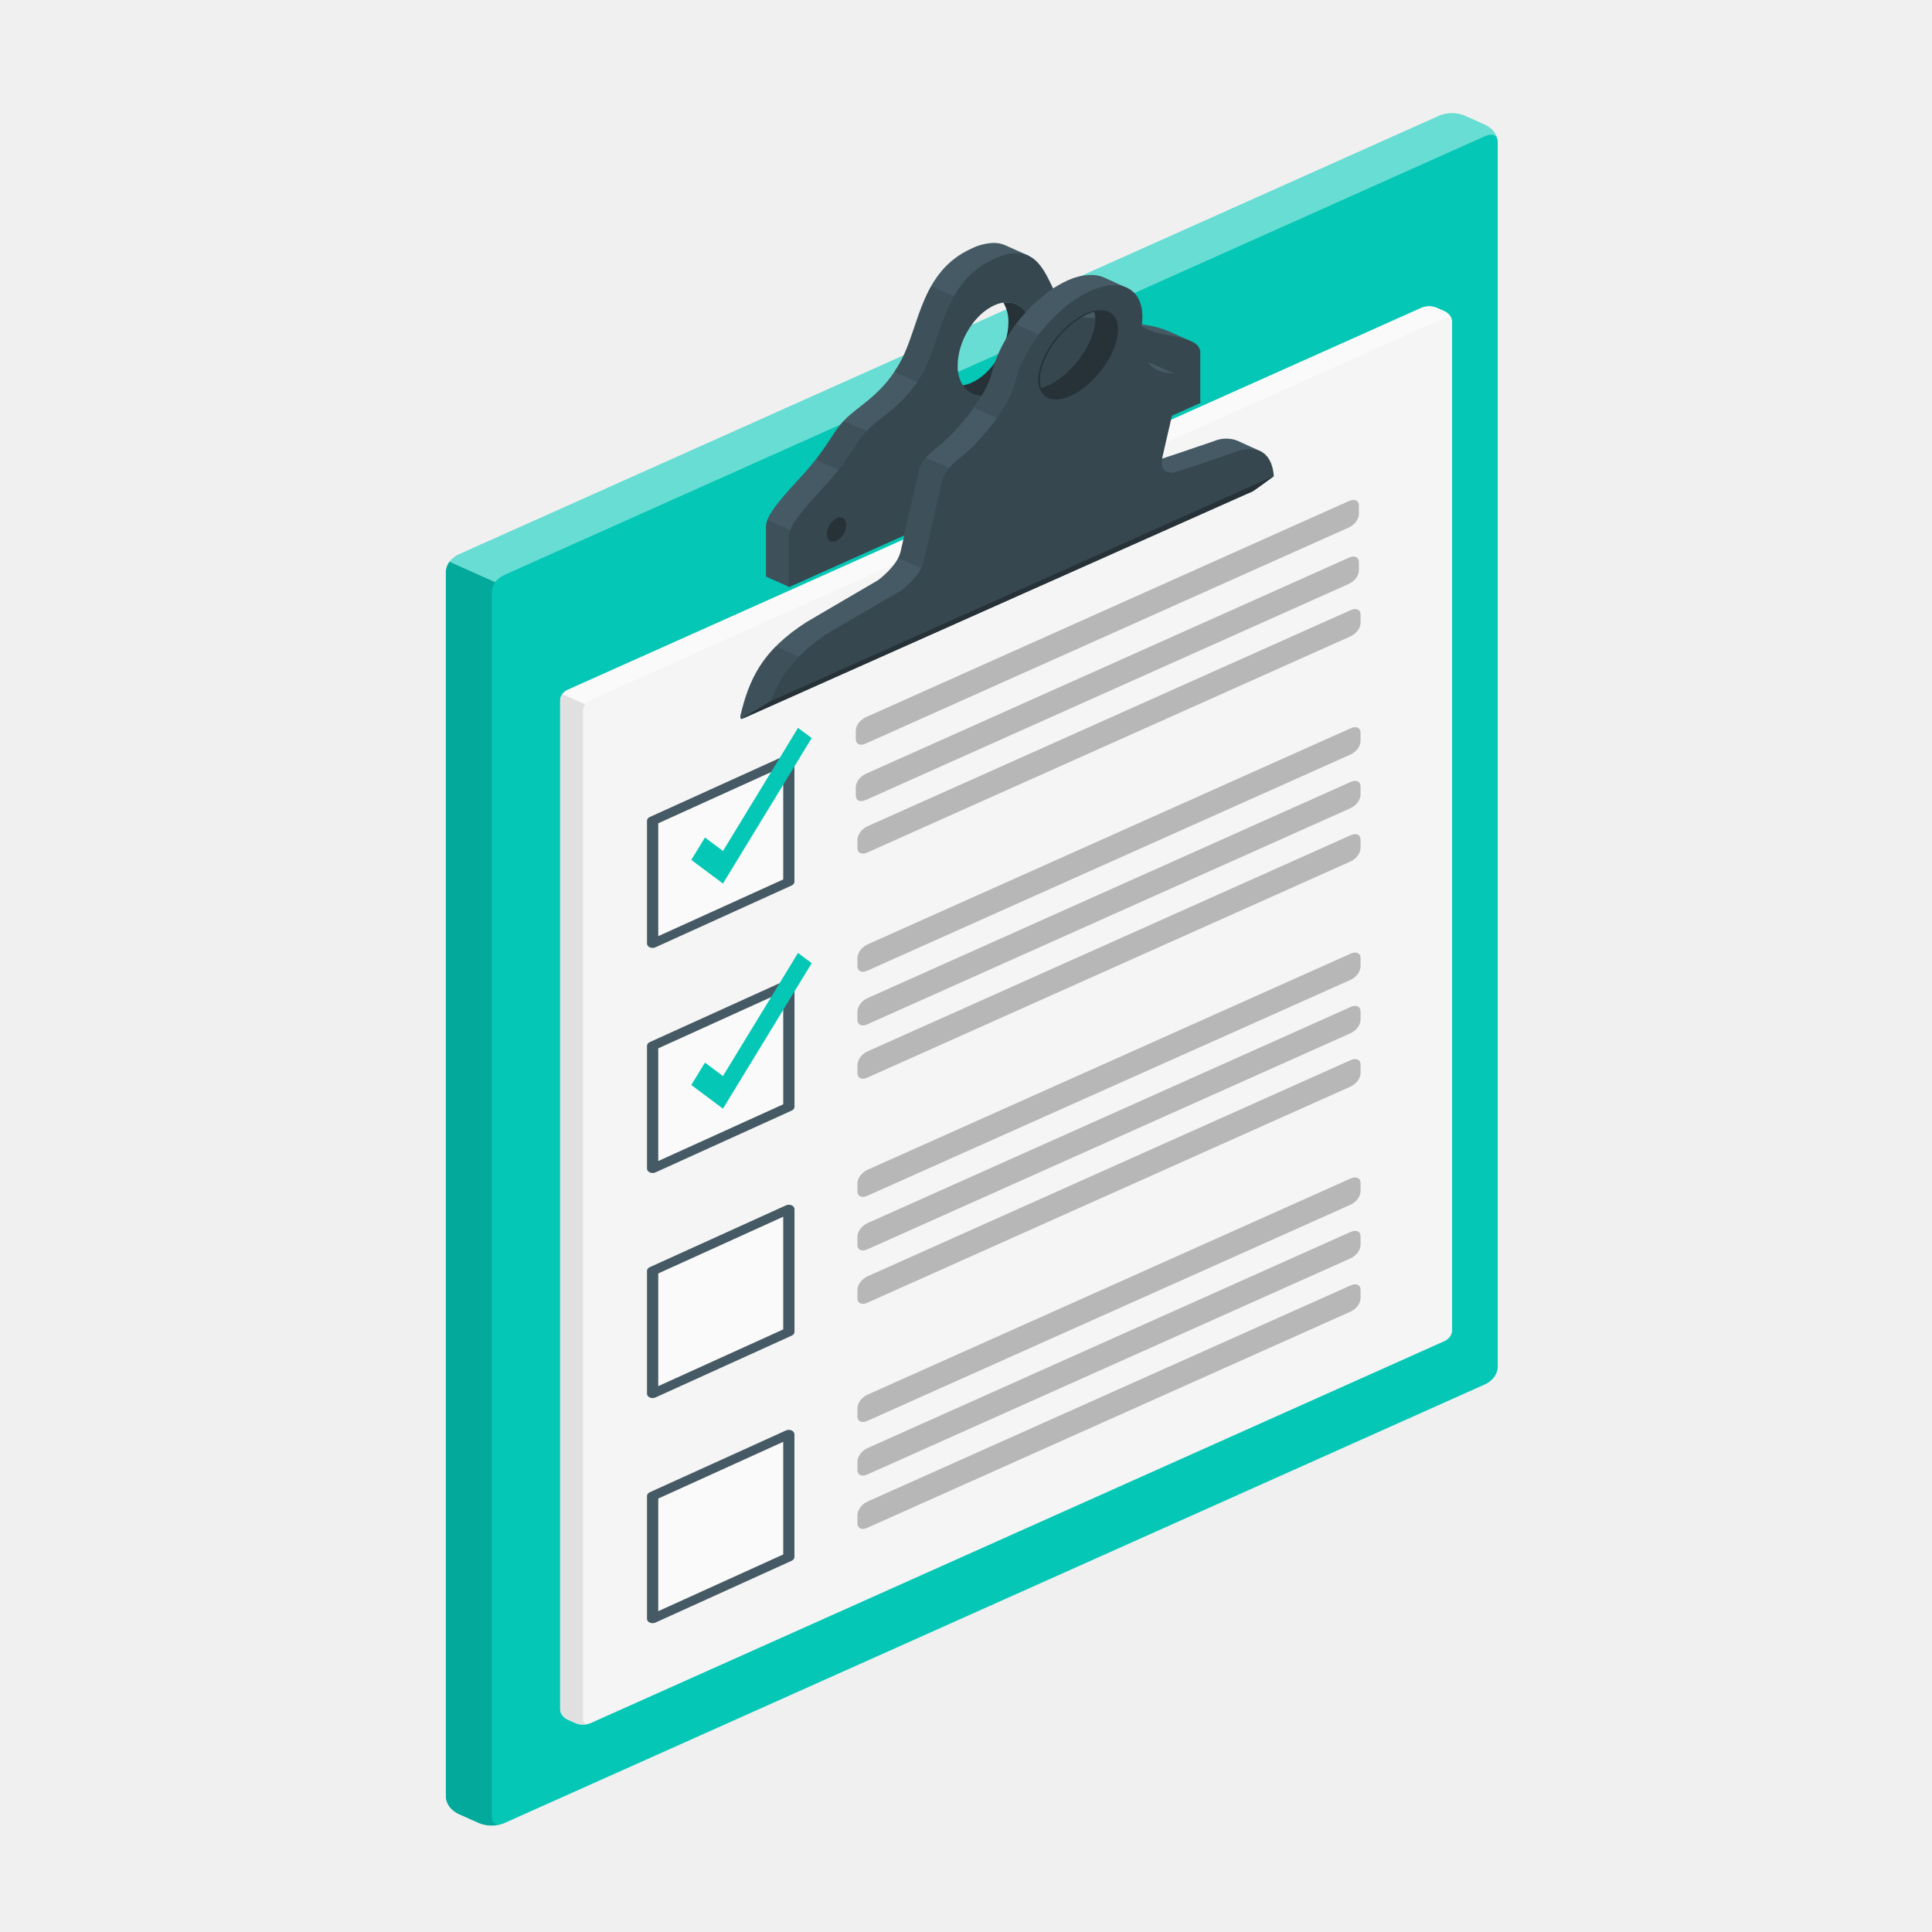
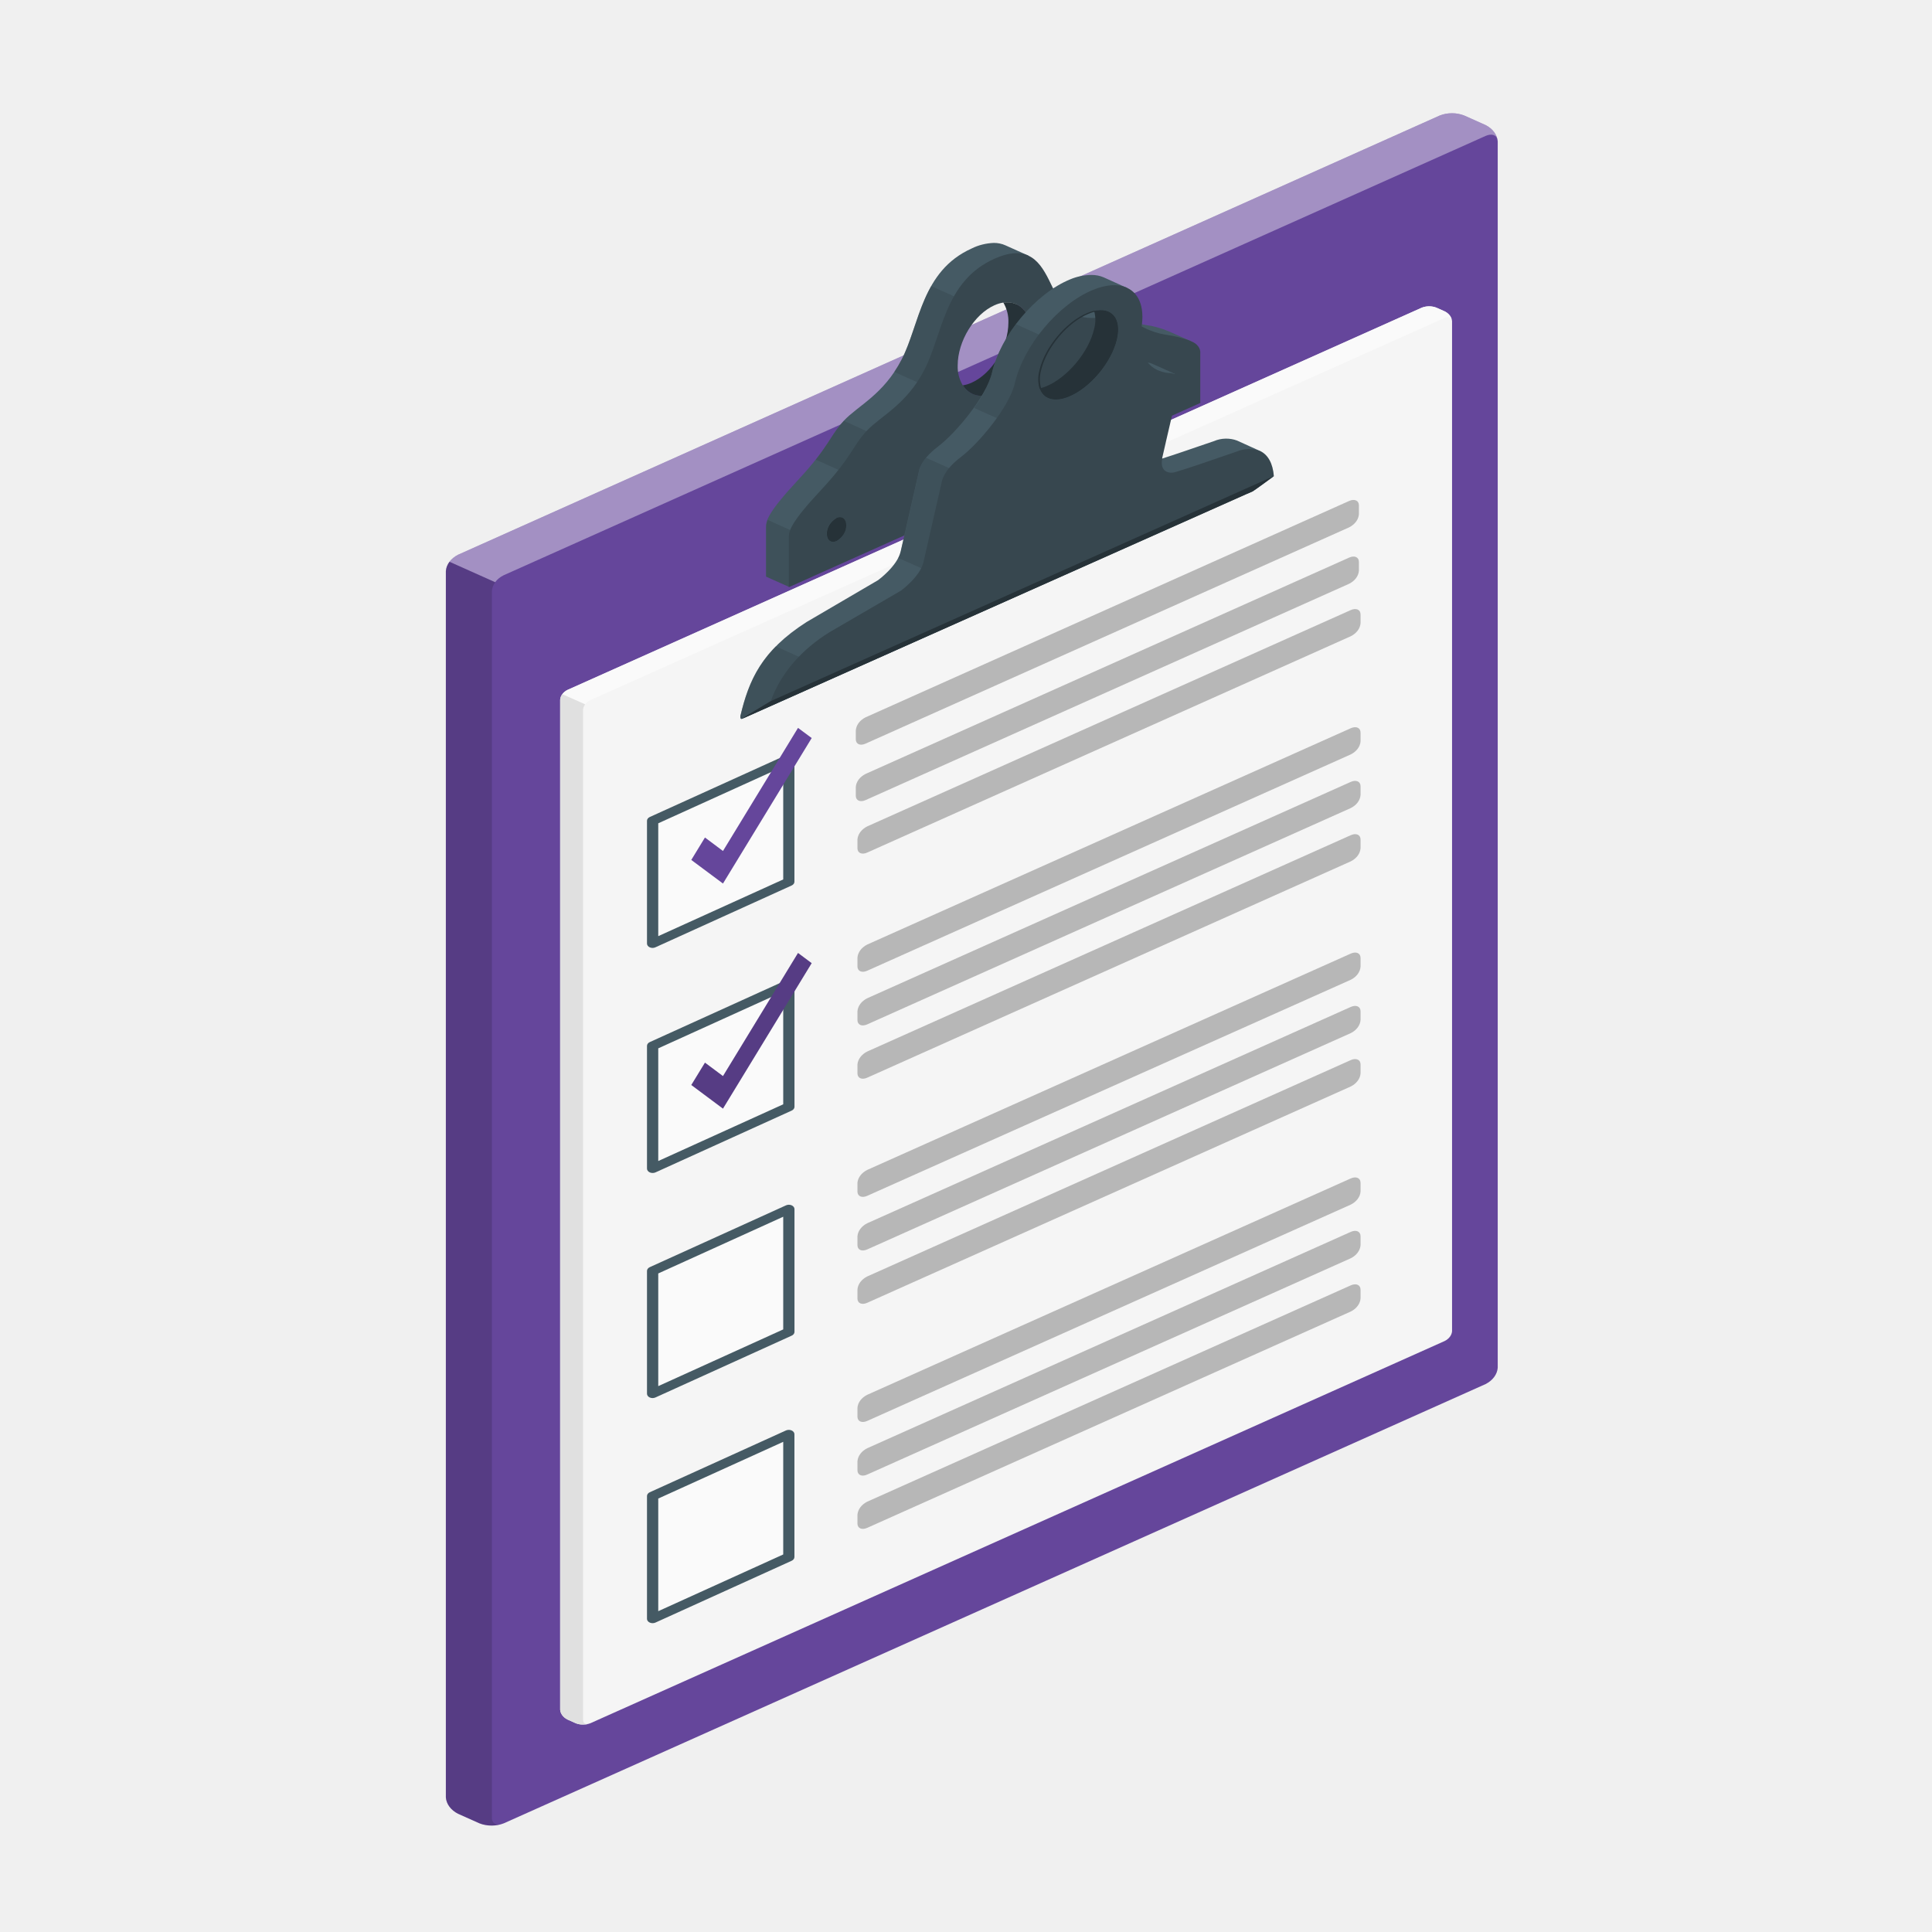
<svg xmlns="http://www.w3.org/2000/svg" width="273" height="273" viewBox="0 0 273 273" fill="none">
-   <path d="M67.741 257.645L64.726 256.295C64.224 256.043 63.806 255.702 63.506 255.3C63.206 254.898 63.032 254.447 63 253.984V80.699C63.032 80.236 63.206 79.784 63.506 79.383C63.806 78.981 64.224 78.64 64.726 78.387L203.45 16.319C203.984 16.109 204.574 16 205.172 16C205.77 16 206.36 16.109 206.894 16.319L209.917 17.669C210.417 17.923 210.833 18.265 211.131 18.666C211.43 19.067 211.602 19.518 211.635 19.98V193.265C211.602 193.728 211.43 194.178 211.131 194.58C210.833 194.981 210.417 195.323 209.917 195.577L71.186 257.645C70.652 257.855 70.062 257.964 69.463 257.964C68.865 257.964 68.275 257.855 67.741 257.645Z" fill="#04C7B6" />
+   <path d="M67.741 257.645L64.726 256.295C64.224 256.043 63.806 255.702 63.506 255.3C63.206 254.898 63.032 254.447 63 253.984V80.699C63.032 80.236 63.206 79.784 63.506 79.383C63.806 78.981 64.224 78.64 64.726 78.387L203.45 16.319C203.984 16.109 204.574 16 205.172 16C205.77 16 206.36 16.109 206.894 16.319L209.917 17.669C210.417 17.923 210.833 18.265 211.131 18.666C211.43 19.067 211.602 19.518 211.635 19.98V193.265C211.602 193.728 211.43 194.178 211.131 194.58C210.833 194.981 210.417 195.323 209.917 195.577L71.186 257.645C70.652 257.855 70.062 257.964 69.463 257.964C68.865 257.964 68.275 257.855 67.741 257.645Z" fill="#65469B" />
  <path opacity="0.4" d="M211.62 19.765C211.5 19.074 210.776 18.822 209.917 19.21L71.186 81.278C70.677 81.523 70.258 81.865 69.969 82.271L63.502 79.38C63.795 78.974 64.217 78.633 64.727 78.387L203.45 16.319C203.984 16.109 204.574 16 205.172 16C205.771 16 206.361 16.109 206.895 16.319L209.917 17.669C210.378 17.904 210.768 18.212 211.062 18.574C211.355 18.935 211.546 19.341 211.62 19.765Z" fill="white" />
  <path opacity="0.15" d="M70.891 257.755C70.86 257.77 70.825 257.781 70.788 257.786L70.613 257.835H70.541L70.223 257.896H70.183C69.496 257.997 68.787 257.953 68.131 257.767C67.999 257.729 67.872 257.684 67.749 257.631L64.734 256.3C64.235 256.045 63.819 255.704 63.521 255.302C63.222 254.901 63.049 254.451 63.016 253.988V80.697C63.036 80.232 63.209 79.778 63.517 79.378L69.984 82.269C69.682 82.668 69.518 83.12 69.507 83.582V256.879C69.489 257.13 69.582 257.378 69.769 257.582C69.879 257.684 70.024 257.76 70.188 257.801C70.351 257.841 70.526 257.844 70.692 257.81L70.891 257.755Z" fill="black" />
  <path d="M168.304 48.224L168.05 48.107L165.186 46.831C164.146 46.384 163.016 46.073 161.845 45.913C161.352 45.826 160.906 45.728 160.516 45.629C160.084 45.517 159.661 45.383 159.252 45.228L159.466 45.025L156.205 43.57C155.939 43.451 155.652 43.362 155.354 43.305C154.137 43.077 152.315 43.626 150.493 43.465C149.833 43.413 149.196 43.249 148.626 42.986C148.056 42.723 147.567 42.367 147.192 41.943C146.086 40.79 145.418 38.768 144.44 37.097L145.315 36.117L145.044 36L142.077 34.669C141.576 34.44 141.004 34.321 140.423 34.324C139.316 34.37 138.243 34.64 137.312 35.106C130.209 38.287 129.97 45.839 127.409 50.801C124.847 55.763 121.228 57.323 119.255 59.431C117.282 61.539 117.147 63.129 112.78 67.814C108.413 72.499 108.238 73.621 108.238 74.503V81.456L111.467 82.898L169.609 56.879L168.304 48.224ZM115.007 75.02C114.251 75.353 113.631 74.903 113.631 73.997C113.622 73.564 113.742 73.136 113.981 72.745C114.219 72.354 114.57 72.01 115.007 71.741C115.763 71.402 116.375 71.864 116.375 72.77C116.383 73.203 116.263 73.63 116.023 74.021C115.783 74.411 115.43 74.753 114.991 75.02H115.007ZM140.534 55.51C138.625 56.367 136.954 55.88 136.055 54.45C133.804 54.789 132.126 53.1 132.126 50.203C132.126 46.788 134.449 42.984 137.312 41.702C137.679 41.495 138.102 41.356 138.55 41.297C138.997 41.239 139.456 41.262 139.89 41.365C140.324 41.468 140.721 41.648 141.05 41.89C141.378 42.133 141.629 42.432 141.783 42.763C144.042 42.417 145.713 44.1 145.713 47.01C145.713 50.425 143.398 54.228 140.534 55.51ZM159.84 54.949C159.085 55.288 158.472 54.832 158.472 53.932C158.461 53.501 158.579 53.074 158.817 52.683C159.054 52.293 159.404 51.95 159.84 51.682C160.636 51.343 161.216 51.799 161.216 52.706C161.227 53.137 161.108 53.564 160.869 53.953C160.63 54.342 160.278 54.683 159.84 54.949Z" fill="#455A64" />
  <path opacity="0.5" d="M114.697 76.259L108.477 73.467C108.333 73.815 108.263 74.179 108.27 74.545V81.499L111.5 82.941L114.729 81.493L114.697 76.259Z" fill="#37474F" />
  <path opacity="0.5" d="M121.154 67.589L124.384 61.806L119.253 59.47C117.742 61.085 117.304 62.386 115.276 64.956L121.154 67.589Z" fill="#37474F" />
  <path opacity="0.5" d="M134.082 56.02L134.504 54.337C133.072 53.868 132.117 52.377 132.117 50.2C132.117 47.297 133.796 44.123 136.095 42.446L131.584 40.43C129.675 43.802 128.967 47.778 127.408 50.798C127.1 51.398 126.752 51.984 126.366 52.555L134.082 56.02Z" fill="#37474F" />
  <path d="M168.307 48.224L168.052 48.106C167.102 47.761 166.1 47.509 165.069 47.354C163.376 47.115 161.801 46.518 160.519 45.628C160.196 45.396 159.845 45.19 159.469 45.012C159.197 44.889 158.902 44.8 158.594 44.747C156.637 44.383 153.073 46.035 150.512 43.465L150.432 43.385C148.643 41.535 147.99 37.35 145.31 36.123L145.039 36.006C143.933 35.605 142.494 35.679 140.529 36.554C133.425 39.735 133.186 47.286 130.625 52.249C128.064 57.211 124.444 58.771 122.471 60.879C120.499 62.987 120.371 64.577 115.996 69.262C111.621 73.947 111.462 75.069 111.462 75.951V82.966L169.603 56.946V49.974C169.646 49.614 169.544 49.253 169.312 48.94C169.08 48.627 168.729 48.377 168.307 48.224ZM118.192 76.462C117.396 76.801 116.823 76.345 116.823 75.439C116.813 75.007 116.932 74.579 117.169 74.188C117.406 73.796 117.756 73.453 118.192 73.183C118.987 72.844 119.56 73.306 119.56 74.212C119.575 74.642 119.461 75.069 119.228 75.459C118.994 75.849 118.648 76.193 118.216 76.462H118.192ZM140.513 55.504C138.604 56.36 136.933 55.873 136.034 54.443C135.529 53.562 135.287 52.603 135.326 51.639C135.326 48.224 137.649 44.42 140.513 43.138C140.9 42.959 141.322 42.83 141.762 42.756C144.021 42.41 145.691 44.093 145.691 47.003C145.715 50.424 143.4 54.227 140.537 55.51L140.513 55.504ZM163.049 56.385C162.253 56.724 161.673 56.268 161.673 55.368C161.661 54.936 161.779 54.508 162.018 54.117C162.257 53.727 162.61 53.385 163.049 53.118C163.844 52.779 164.417 53.235 164.417 54.141C164.431 54.571 164.317 54.998 164.084 55.388C163.851 55.778 163.505 56.121 163.073 56.391L163.049 56.385Z" fill="#37474F" />
  <path d="M145.712 47.01C145.712 50.425 143.397 54.229 140.534 55.511C138.625 56.368 136.954 55.881 136.055 54.45C136.499 54.379 136.924 54.249 137.312 54.068C140.176 52.786 142.491 48.983 142.491 45.568C142.53 44.603 142.288 43.645 141.783 42.763C144.042 42.418 145.712 44.131 145.712 47.01Z" fill="#263238" />
  <path d="M118.213 76.457C117.417 76.796 116.837 76.34 116.837 75.44C116.827 75.007 116.946 74.579 117.185 74.187C117.424 73.796 117.775 73.453 118.213 73.184C118.969 72.845 119.581 73.307 119.581 74.213C119.591 74.644 119.473 75.07 119.236 75.459C118.998 75.848 118.648 76.19 118.213 76.457Z" fill="#263238" />
  <path d="M163.06 56.394C162.265 56.733 161.692 56.277 161.692 55.377C161.681 54.944 161.799 54.516 162.037 54.125C162.274 53.734 162.624 53.39 163.06 53.121C163.856 52.782 164.436 53.244 164.436 54.15C164.447 54.581 164.328 55.008 164.089 55.397C163.85 55.787 163.498 56.128 163.06 56.394Z" fill="#263238" />
  <path d="M80.188 97.486L200.91 43.474C201.231 43.349 201.585 43.284 201.944 43.284C202.303 43.284 202.657 43.349 202.978 43.474L204.148 43.998C204.448 44.15 204.698 44.355 204.878 44.596C205.058 44.837 205.162 45.107 205.182 45.385V188.101C205.162 188.379 205.058 188.649 204.878 188.89C204.698 189.131 204.448 189.336 204.148 189.488L83.426 243.5C83.105 243.624 82.751 243.689 82.392 243.689C82.033 243.689 81.678 243.624 81.358 243.5L80.188 242.976C79.888 242.823 79.637 242.619 79.458 242.378C79.278 242.137 79.174 241.867 79.154 241.589V98.873C79.175 98.595 79.28 98.325 79.459 98.084C79.639 97.844 79.888 97.638 80.188 97.486Z" fill="#F5F5F5" />
  <path d="M205.134 45.143C205.007 44.816 204.609 44.711 204.14 44.921L83.418 98.933C83.108 99.084 82.856 99.297 82.686 99.549L79.457 98.106C79.624 97.853 79.877 97.64 80.188 97.49L200.91 43.478C201.229 43.351 201.582 43.284 201.94 43.284C202.299 43.284 202.652 43.351 202.971 43.478L204.14 43.996C204.396 44.126 204.616 44.294 204.787 44.491C204.958 44.688 205.076 44.91 205.134 45.143Z" fill="#FAFAFA" />
  <path d="M83.171 243.584C83.048 243.621 82.92 243.648 82.789 243.664H82.591C82.382 243.683 82.171 243.683 81.962 243.664C81.832 243.648 81.704 243.621 81.58 243.584L81.35 243.498L80.188 242.98C79.887 242.828 79.637 242.623 79.457 242.382C79.277 242.141 79.174 241.871 79.154 241.593V98.877C79.163 98.598 79.267 98.325 79.456 98.088L82.686 99.53C82.502 99.77 82.399 100.041 82.384 100.319V243.035C82.384 243.473 82.718 243.689 83.171 243.584Z" fill="#E0E0E0" />
  <path d="M177.974 63.692L174.792 62.25C174.286 62.06 173.728 61.967 173.166 61.98C172.603 61.993 172.053 62.111 171.562 62.324C167.808 63.606 166.185 64.173 164.244 64.79L162.844 65.227C162.088 65.461 160.569 65.264 161.038 63.211L166.026 52.8H165.954L162.772 51.382C162.611 51.308 162.433 51.26 162.247 51.24C162.131 51.233 162.014 51.233 161.897 51.24C159.853 51.203 159.272 40.995 159.256 40.681L159.113 40.619L155.979 39.201C155.436 38.963 154.821 38.842 154.197 38.85C153.162 38.871 152.147 39.082 151.238 39.467C146.33 41.464 141.374 47.382 140.165 52.695C139.369 56.048 135.05 61.208 132.536 63.107C130.023 65.005 129.848 66.596 129.848 66.596L127.891 75.189L127.262 77.938C126.801 79.991 124.08 81.976 124.08 81.976L113.962 87.9C107.598 91.98 105.832 96.098 104.615 101.196V101.233C104.615 101.412 104.615 101.535 104.726 101.584C104.743 101.592 104.762 101.596 104.782 101.596C104.802 101.596 104.821 101.592 104.838 101.584L106.134 101.011L175.802 69.875C176.134 69.699 176.363 69.429 176.439 69.123C176.837 67.274 178.03 63.779 178.03 63.779L177.974 63.692ZM157.833 47.918C157.085 51.185 154.046 54.828 151.023 56.055C148.939 56.899 147.42 56.375 146.911 54.89C146.536 55.004 146.13 55.043 145.731 55.003C145.332 54.963 144.952 54.846 144.628 54.661C143.657 54.045 152.535 42.265 153.259 42.524C153.608 42.664 153.912 42.864 154.146 43.108C154.38 43.353 154.539 43.636 154.611 43.936C157.085 43.35 158.501 44.984 157.833 47.918Z" fill="#455A64" />
  <path opacity="0.5" d="M114.694 93.611L109.619 91.336C106.667 94.338 105.49 97.501 104.615 101.168V101.205C104.615 101.384 104.615 101.507 104.726 101.557C104.743 101.564 104.762 101.568 104.782 101.568C104.802 101.568 104.821 101.564 104.838 101.557L108.815 99.091L114.694 93.611Z" fill="#37474F" />
  <path opacity="0.5" d="M126.939 78.842L134.099 82.041L137.328 67.586L130.877 64.701C130.364 65.273 130.019 65.925 129.867 66.612L127.91 75.205L127.281 77.954C127.202 78.257 127.087 78.554 126.939 78.842Z" fill="#37474F" />
  <path opacity="0.5" d="M143.558 45.808C141.922 47.94 140.776 50.276 140.169 52.712C139.66 54.447 138.807 56.111 137.64 57.644L143.781 60.393L146.827 54.931C146.464 55.032 146.074 55.063 145.691 55.021C145.309 54.979 144.945 54.866 144.632 54.691C144.131 54.383 146.223 51.116 148.498 48.046L143.558 45.808Z" fill="#37474F" />
  <path d="M178.03 63.71H177.982C177.481 63.528 176.932 63.44 176.379 63.454C175.826 63.468 175.285 63.583 174.8 63.79C170.195 65.362 168.802 65.88 166.05 66.718C165.318 66.946 163.847 66.761 164.228 64.832C164.225 64.789 164.225 64.746 164.228 64.703L164.857 61.953L166.599 54.464C166.599 54.464 166.997 53.286 165.986 52.842H165.915C165.666 52.753 165.394 52.706 165.119 52.707C164.532 52.653 163.968 52.496 163.47 52.25C162.971 52.003 162.551 51.673 162.24 51.283C161.695 50.657 161.319 49.952 161.133 49.211C160.947 48.469 160.955 47.706 161.158 46.968C161.89 43.756 161.086 41.506 159.249 40.668L159.106 40.6C157.92 40.113 156.329 40.193 154.468 40.951C149.56 42.949 144.604 48.866 143.395 54.18C142.599 57.533 138.28 62.693 135.766 64.591C133.253 66.49 133.078 68.081 133.078 68.081L131.121 76.674L130.492 79.423C130.031 81.476 127.31 83.46 127.31 83.46L117.232 89.323C113.191 91.815 110.275 95.236 108.903 99.093C108.903 99.093 105.109 101.374 104.87 101.559L106.166 100.986L176.033 69.862C176.033 69.862 176.829 69.523 177.012 69.437C177.195 69.35 180.003 67.291 180.003 67.291C179.868 65.516 179.199 64.252 178.03 63.71ZM157.841 47.917C157.093 51.184 154.054 54.827 151.032 56.054C148.947 56.898 147.428 56.374 146.919 54.889C146.693 54.053 146.693 53.191 146.919 52.355C147.667 49.088 150.713 45.445 153.736 44.225C154.016 44.108 154.309 44.011 154.611 43.935C157.093 43.349 158.509 44.983 157.841 47.917Z" fill="#37474F" />
  <path d="M157.837 47.914C157.089 51.181 154.05 54.824 151.027 56.051C148.943 56.895 147.424 56.371 146.915 54.886C147.219 54.811 147.514 54.716 147.798 54.602C150.821 53.369 153.867 49.732 154.607 46.465C154.837 45.63 154.837 44.767 154.607 43.932C157.089 43.346 158.505 44.98 157.837 47.914Z" fill="#263238" />
  <path d="M154.92 44.07C155.204 44.056 155.488 44.1 155.745 44.196C156.001 44.292 156.221 44.438 156.384 44.619C157.632 46 156.431 49.513 155.914 50.635C155.19 52.201 150.505 55.869 149.216 55.869C148.79 55.815 148.383 55.694 148.019 55.513C147.655 55.333 147.343 55.098 147.1 54.821C146.888 54.007 146.888 53.169 147.1 52.355C147.84 49.131 150.855 45.531 153.814 44.342C154.068 44.23 154.334 44.138 154.61 44.064H154.888M154.888 43.91H154.57C154.268 43.986 153.975 44.083 153.695 44.2C150.672 45.433 147.625 49.063 146.878 52.331C146.651 53.166 146.651 54.029 146.878 54.864C147.137 55.166 147.475 55.422 147.869 55.617C148.264 55.813 148.706 55.942 149.169 55.998C150.569 55.998 155.278 52.3 156.033 50.666C156.789 49.033 158.42 43.885 154.856 43.885L154.888 43.91Z" fill="#263238" />
  <path d="M104.836 101.564L175.999 69.861L176.986 69.436C177.161 69.356 179.977 67.284 179.977 67.284L108.861 99.092C108.861 99.092 104.549 101.675 104.836 101.564Z" fill="#263238" />
  <path d="M92.219 115.984L111.47 107.243V124.596L92.219 133.331V115.984Z" fill="#FAFAFA" />
  <path d="M93.014 116.336V132.283L110.673 124.269V108.322L93.014 116.336ZM92.218 133.947C92.079 133.946 91.943 133.919 91.821 133.867C91.699 133.813 91.599 133.734 91.529 133.64C91.459 133.546 91.422 133.439 91.423 133.331V115.984C91.421 115.876 91.457 115.77 91.525 115.676C91.594 115.581 91.693 115.503 91.813 115.448L111.063 106.713C111.184 106.659 111.321 106.63 111.461 106.63C111.601 106.63 111.738 106.659 111.859 106.713C111.979 106.767 112.079 106.844 112.149 106.937C112.218 107.03 112.256 107.136 112.256 107.243V124.596C112.256 124.703 112.218 124.809 112.149 124.902C112.079 124.995 111.979 125.072 111.859 125.126L92.608 133.861C92.49 133.915 92.356 133.945 92.218 133.947Z" fill="#455A64" />
  <path d="M120.928 103.231V104.463C120.928 105.148 121.548 105.425 122.304 105.08L190.636 74.517C191.037 74.314 191.371 74.041 191.612 73.72C191.852 73.399 191.992 73.038 192.02 72.668V71.404C192.02 70.726 191.399 70.449 190.636 70.788L122.304 101.363C121.9 101.567 121.565 101.843 121.325 102.168C121.086 102.493 120.95 102.857 120.928 103.231Z" fill="#B7B7B7" />
  <path d="M120.928 111.21V112.443C120.928 113.121 121.548 113.398 122.304 113.059L190.636 82.49C191.038 82.288 191.373 82.015 191.613 81.694C191.854 81.373 191.993 81.012 192.02 80.641V79.408C192.02 78.724 191.399 78.446 190.636 78.792L122.304 109.36C121.903 109.563 121.57 109.836 121.331 110.158C121.092 110.479 120.954 110.839 120.928 111.21Z" fill="#B7B7B7" />
  <path d="M121.16 118.624V119.857C121.16 120.535 121.781 120.813 122.536 120.474L190.868 89.905C191.271 89.703 191.606 89.43 191.846 89.109C192.087 88.787 192.226 88.427 192.252 88.055V86.823C192.252 86.145 191.632 85.867 190.868 86.206L122.536 116.775C122.137 116.979 121.805 117.252 121.566 117.573C121.327 117.894 121.188 118.254 121.16 118.624Z" fill="#B7B7B7" />
-   <path d="M102.159 124.847L97.681 121.512L99.614 118.344L102.159 120.248L112.763 102.853L114.696 104.289L102.159 124.847Z" fill="#04C7B6" />
+   <path d="M102.159 124.847L97.681 121.512L99.614 118.344L102.159 120.248L112.763 102.853L114.696 104.289L102.159 124.847Z" fill="#65469B" />
  <path d="M92.219 147.785L111.47 139.05V156.396L92.219 165.131V147.785Z" fill="#FAFAFA" />
  <path d="M93.014 148.135V164.058L110.673 156.044V140.122L93.014 148.135ZM92.218 165.747C92.079 165.748 91.942 165.72 91.821 165.667C91.699 165.612 91.599 165.534 91.529 165.44C91.459 165.346 91.422 165.239 91.423 165.13V147.784C91.423 147.677 91.459 147.572 91.527 147.479C91.596 147.386 91.694 147.308 91.813 147.254L111.063 138.519C111.184 138.464 111.322 138.434 111.462 138.433C111.602 138.432 111.741 138.46 111.863 138.514C111.985 138.568 112.086 138.645 112.157 138.739C112.227 138.834 112.264 138.94 112.264 139.049V156.396C112.265 156.504 112.228 156.611 112.159 156.705C112.089 156.799 111.988 156.878 111.867 156.932L92.616 165.667C92.495 165.72 92.358 165.748 92.218 165.747Z" fill="#455A64" />
  <path d="M121.16 135.321V136.554C121.16 137.232 121.781 137.51 122.536 137.171L190.868 106.602C191.271 106.4 191.606 106.127 191.846 105.806C192.087 105.484 192.226 105.123 192.252 104.752V103.52C192.252 102.835 191.632 102.564 190.868 102.903L122.536 133.472C122.137 133.676 121.805 133.949 121.566 134.27C121.327 134.591 121.188 134.951 121.16 135.321Z" fill="#B7B7B7" />
  <path d="M121.16 142.903V144.136C121.16 144.82 121.781 145.091 122.536 144.752L190.868 114.184C191.271 113.982 191.606 113.709 191.846 113.388C192.087 113.066 192.226 112.705 192.252 112.334V111.101C192.252 110.423 191.632 110.146 190.868 110.485L122.536 141.06C122.137 141.262 121.804 141.534 121.565 141.855C121.326 142.175 121.187 142.534 121.16 142.903Z" fill="#B7B7B7" />
  <path d="M121.16 150.435V151.668C121.16 152.346 121.781 152.623 122.536 152.284L190.868 121.715C191.27 121.513 191.605 121.24 191.846 120.919C192.086 120.598 192.225 120.237 192.252 119.866V118.633C192.252 117.949 191.632 117.671 190.868 118.017L122.536 148.586C122.136 148.789 121.804 149.062 121.565 149.383C121.326 149.705 121.187 150.065 121.16 150.435Z" fill="#B7B7B7" />
-   <path d="M102.159 156.656L97.681 153.315L99.614 150.152L102.159 152.051L112.763 134.655L114.696 136.098L102.159 156.656Z" fill="#04C7B6" />
+   <path d="M102.159 156.656L97.681 153.315L99.614 150.152L102.159 152.051L112.763 134.655L114.696 136.098L102.159 156.656Z" fill="#563C84" />
  <path d="M92.219 179.593L111.47 170.852V188.205L92.219 196.94V179.593Z" fill="#FAFAFA" />
  <path d="M93.014 179.944V195.866L110.673 187.853V171.93L93.014 179.944ZM92.218 197.556C92.079 197.556 91.942 197.529 91.821 197.475C91.699 197.421 91.599 197.343 91.529 197.249C91.459 197.154 91.422 197.048 91.423 196.939V179.593C91.421 179.485 91.457 179.378 91.525 179.284C91.594 179.19 91.693 179.111 91.813 179.056L111.063 170.322C111.185 170.266 111.323 170.236 111.464 170.235C111.605 170.235 111.744 170.263 111.866 170.318C111.988 170.372 112.09 170.451 112.16 170.546C112.23 170.641 112.266 170.749 112.264 170.858V188.204C112.264 188.312 112.226 188.417 112.157 188.51C112.087 188.603 111.987 188.681 111.867 188.734L92.616 197.469C92.496 197.525 92.358 197.554 92.218 197.556Z" fill="#455A64" />
  <path d="M121.16 167.129V168.362C121.16 169.04 121.781 169.318 122.536 168.979L190.868 138.447C191.27 138.245 191.605 137.972 191.846 137.65C192.086 137.329 192.225 136.968 192.252 136.597V135.365C192.252 134.68 191.632 134.403 190.868 134.748L122.536 165.317C122.143 165.517 121.814 165.784 121.575 166.099C121.336 166.413 121.194 166.766 121.16 167.129Z" fill="#B7B7B7" />
  <path d="M121.16 174.703V175.936C121.16 176.614 121.781 176.891 122.536 176.552L190.868 145.984C191.271 145.782 191.606 145.509 191.846 145.188C192.087 144.866 192.226 144.505 192.252 144.134V142.901C192.252 142.217 191.632 141.946 190.868 142.285L122.536 172.854C122.136 173.057 121.804 173.331 121.565 173.652C121.326 173.973 121.187 174.333 121.16 174.703Z" fill="#B7B7B7" />
  <path d="M121.16 182.245V183.477C121.16 184.162 121.781 184.433 122.536 184.094L190.868 153.525C191.271 153.324 191.607 153.051 191.847 152.729C192.088 152.408 192.227 152.047 192.252 151.676V150.412C192.252 149.734 191.632 149.457 190.868 149.796L122.536 180.371C122.131 180.576 121.795 180.853 121.556 181.179C121.317 181.505 121.181 181.87 121.16 182.245Z" fill="#B7B7B7" />
  <path d="M92.219 211.394L111.47 202.659V220.011L92.219 228.746V211.394Z" fill="#FAFAFA" />
  <path d="M93.014 211.751V227.667L110.673 219.653V203.737L93.014 211.751ZM92.218 229.362C92.007 229.362 91.805 229.297 91.656 229.182C91.507 229.066 91.423 228.909 91.423 228.746V211.393C91.423 211.286 91.459 211.181 91.527 211.088C91.596 210.995 91.694 210.918 91.813 210.863L111.063 202.128C111.184 202.074 111.321 202.046 111.461 202.046C111.601 202.046 111.738 202.074 111.859 202.128C111.98 202.183 112.081 202.261 112.151 202.355C112.221 202.449 112.257 202.556 112.256 202.665V220.017C112.256 220.125 112.218 220.23 112.149 220.323C112.079 220.416 111.979 220.494 111.859 220.547L92.608 229.282C92.489 229.334 92.355 229.362 92.218 229.362Z" fill="#455A64" />
  <path d="M121.16 198.937V200.17C121.16 200.854 121.781 201.125 122.536 200.786L190.868 170.217C191.271 170.016 191.606 169.743 191.846 169.421C192.087 169.1 192.226 168.739 192.252 168.368V167.135C192.252 166.457 191.632 166.18 190.868 166.519L122.536 197.094C122.137 197.296 121.804 197.568 121.565 197.888C121.326 198.208 121.187 198.568 121.16 198.937Z" fill="#B7B7B7" />
  <path d="M121.16 206.513V207.746C121.16 208.43 121.781 208.707 122.536 208.362L190.868 177.799C191.269 177.597 191.604 177.324 191.844 177.002C192.084 176.681 192.224 176.321 192.252 175.95V174.686C192.252 174.008 191.632 173.731 190.868 174.07L122.536 204.645C122.132 204.85 121.797 205.126 121.558 205.45C121.319 205.775 121.182 206.139 121.16 206.513Z" fill="#B7B7B7" />
  <path d="M121.16 214.045V215.278C121.16 215.956 121.781 216.233 122.536 215.894L190.868 185.325C191.271 185.124 191.606 184.851 191.846 184.529C192.087 184.208 192.226 183.847 192.252 183.476V182.243C192.252 181.559 191.632 181.288 190.868 181.627L122.536 212.196C122.137 212.399 121.805 212.673 121.566 212.994C121.327 213.315 121.188 213.675 121.16 214.045Z" fill="#B7B7B7" />
</svg>
